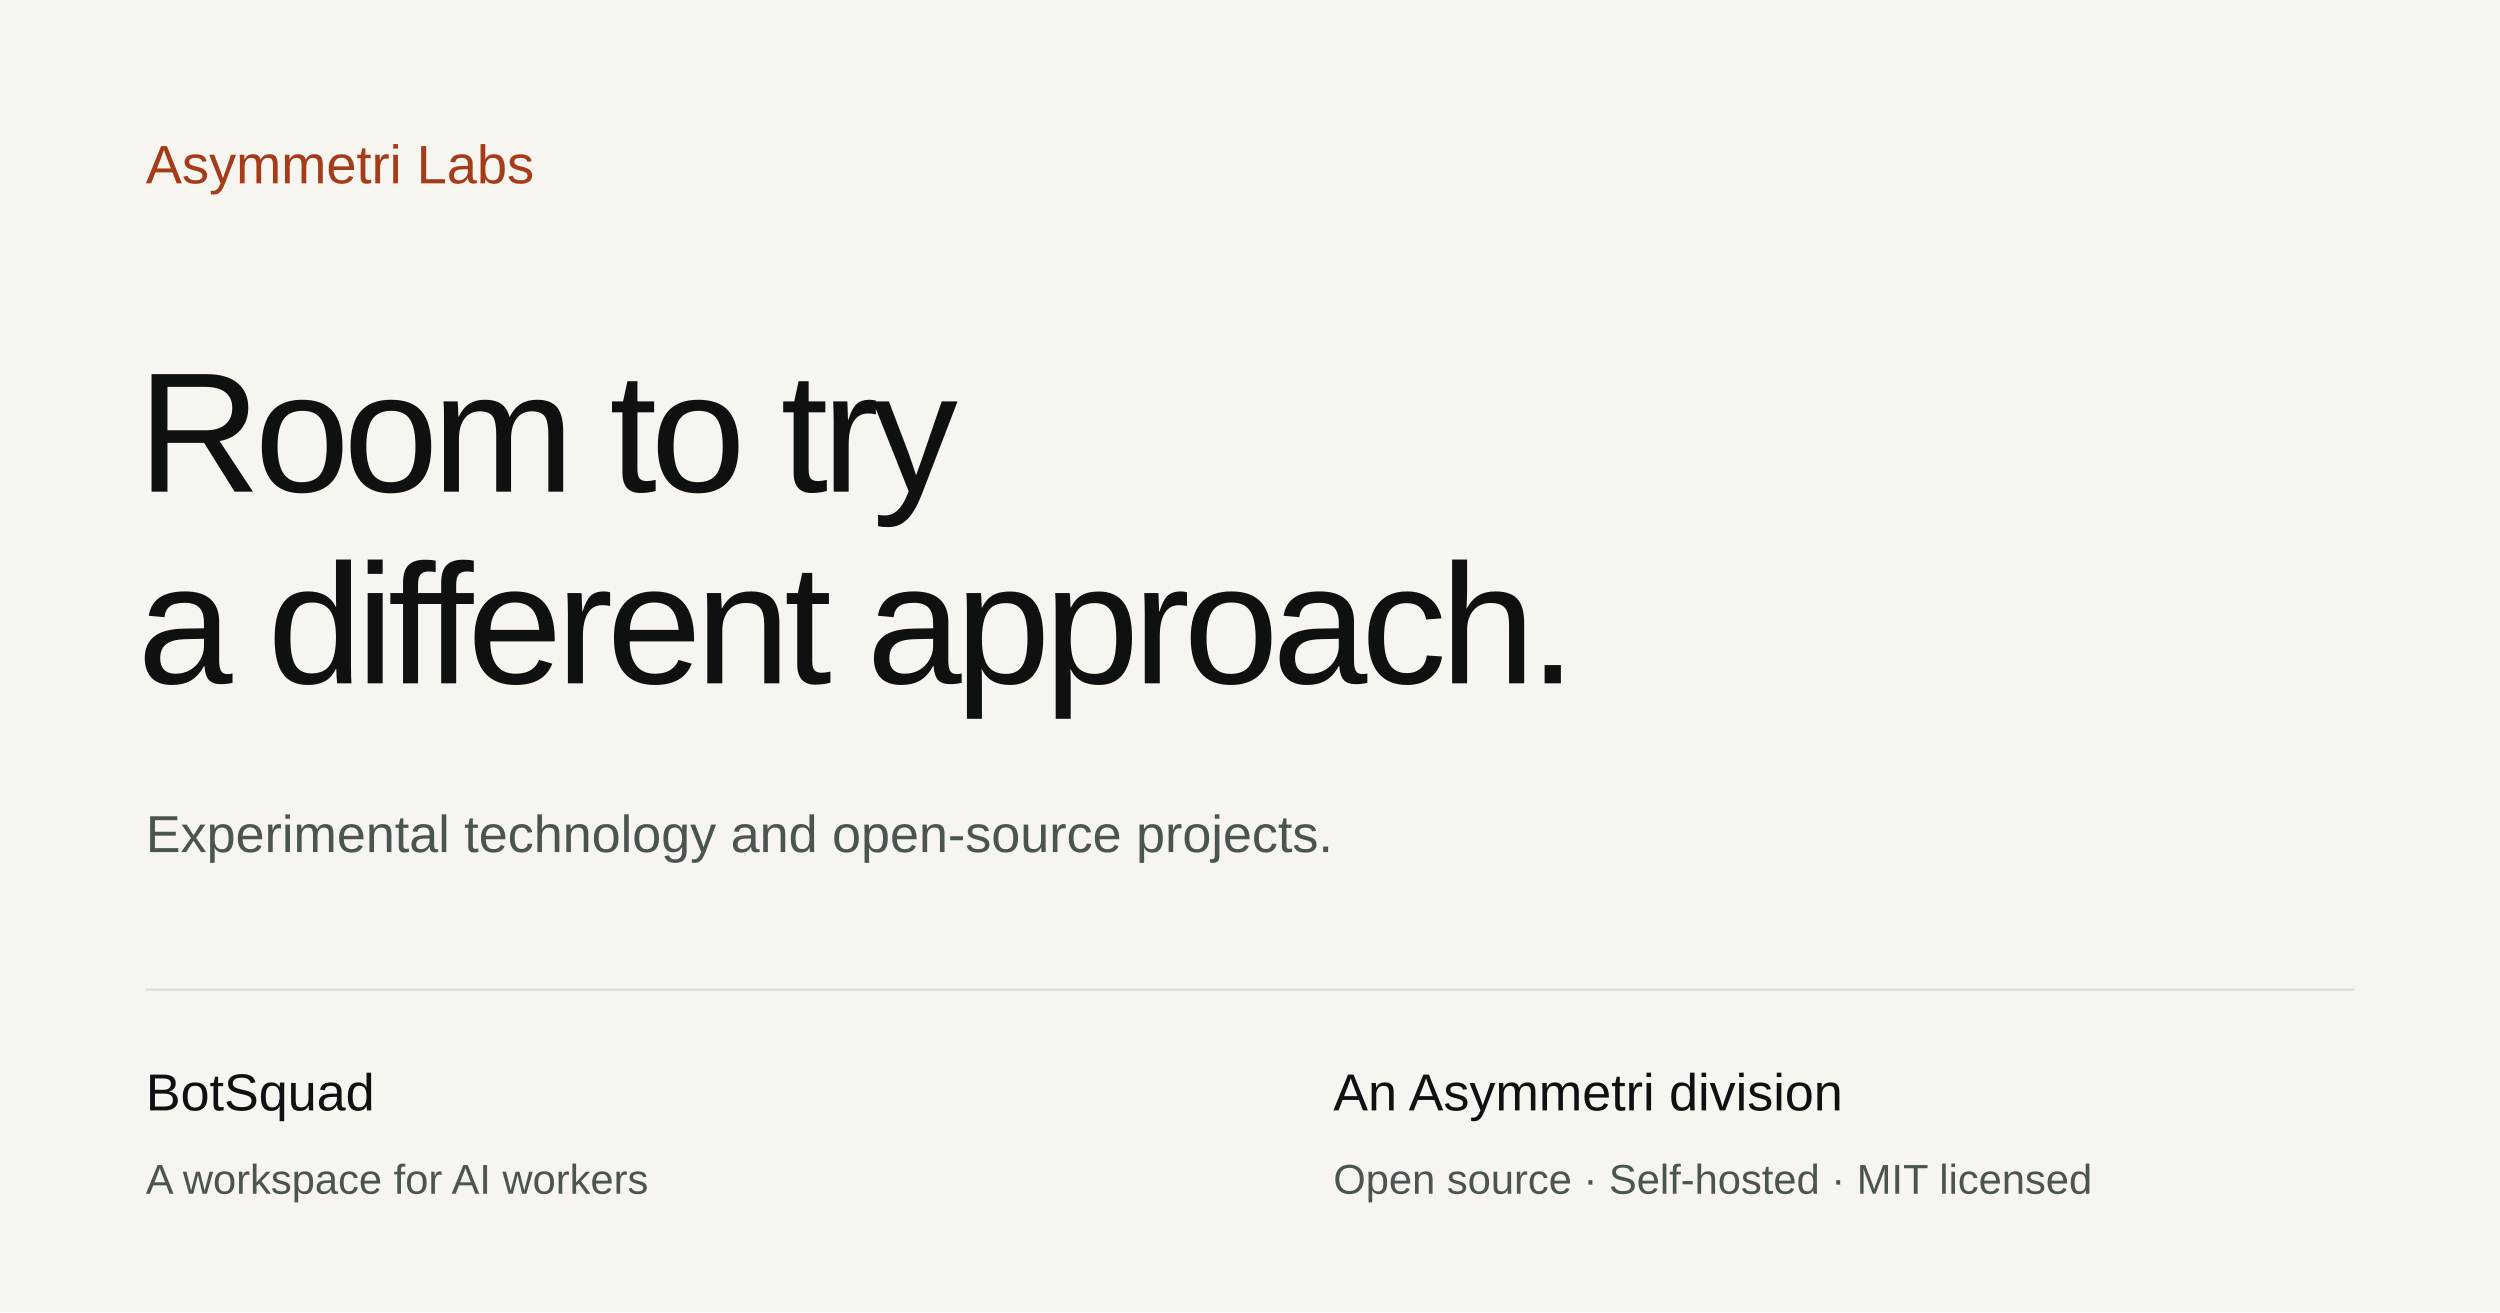
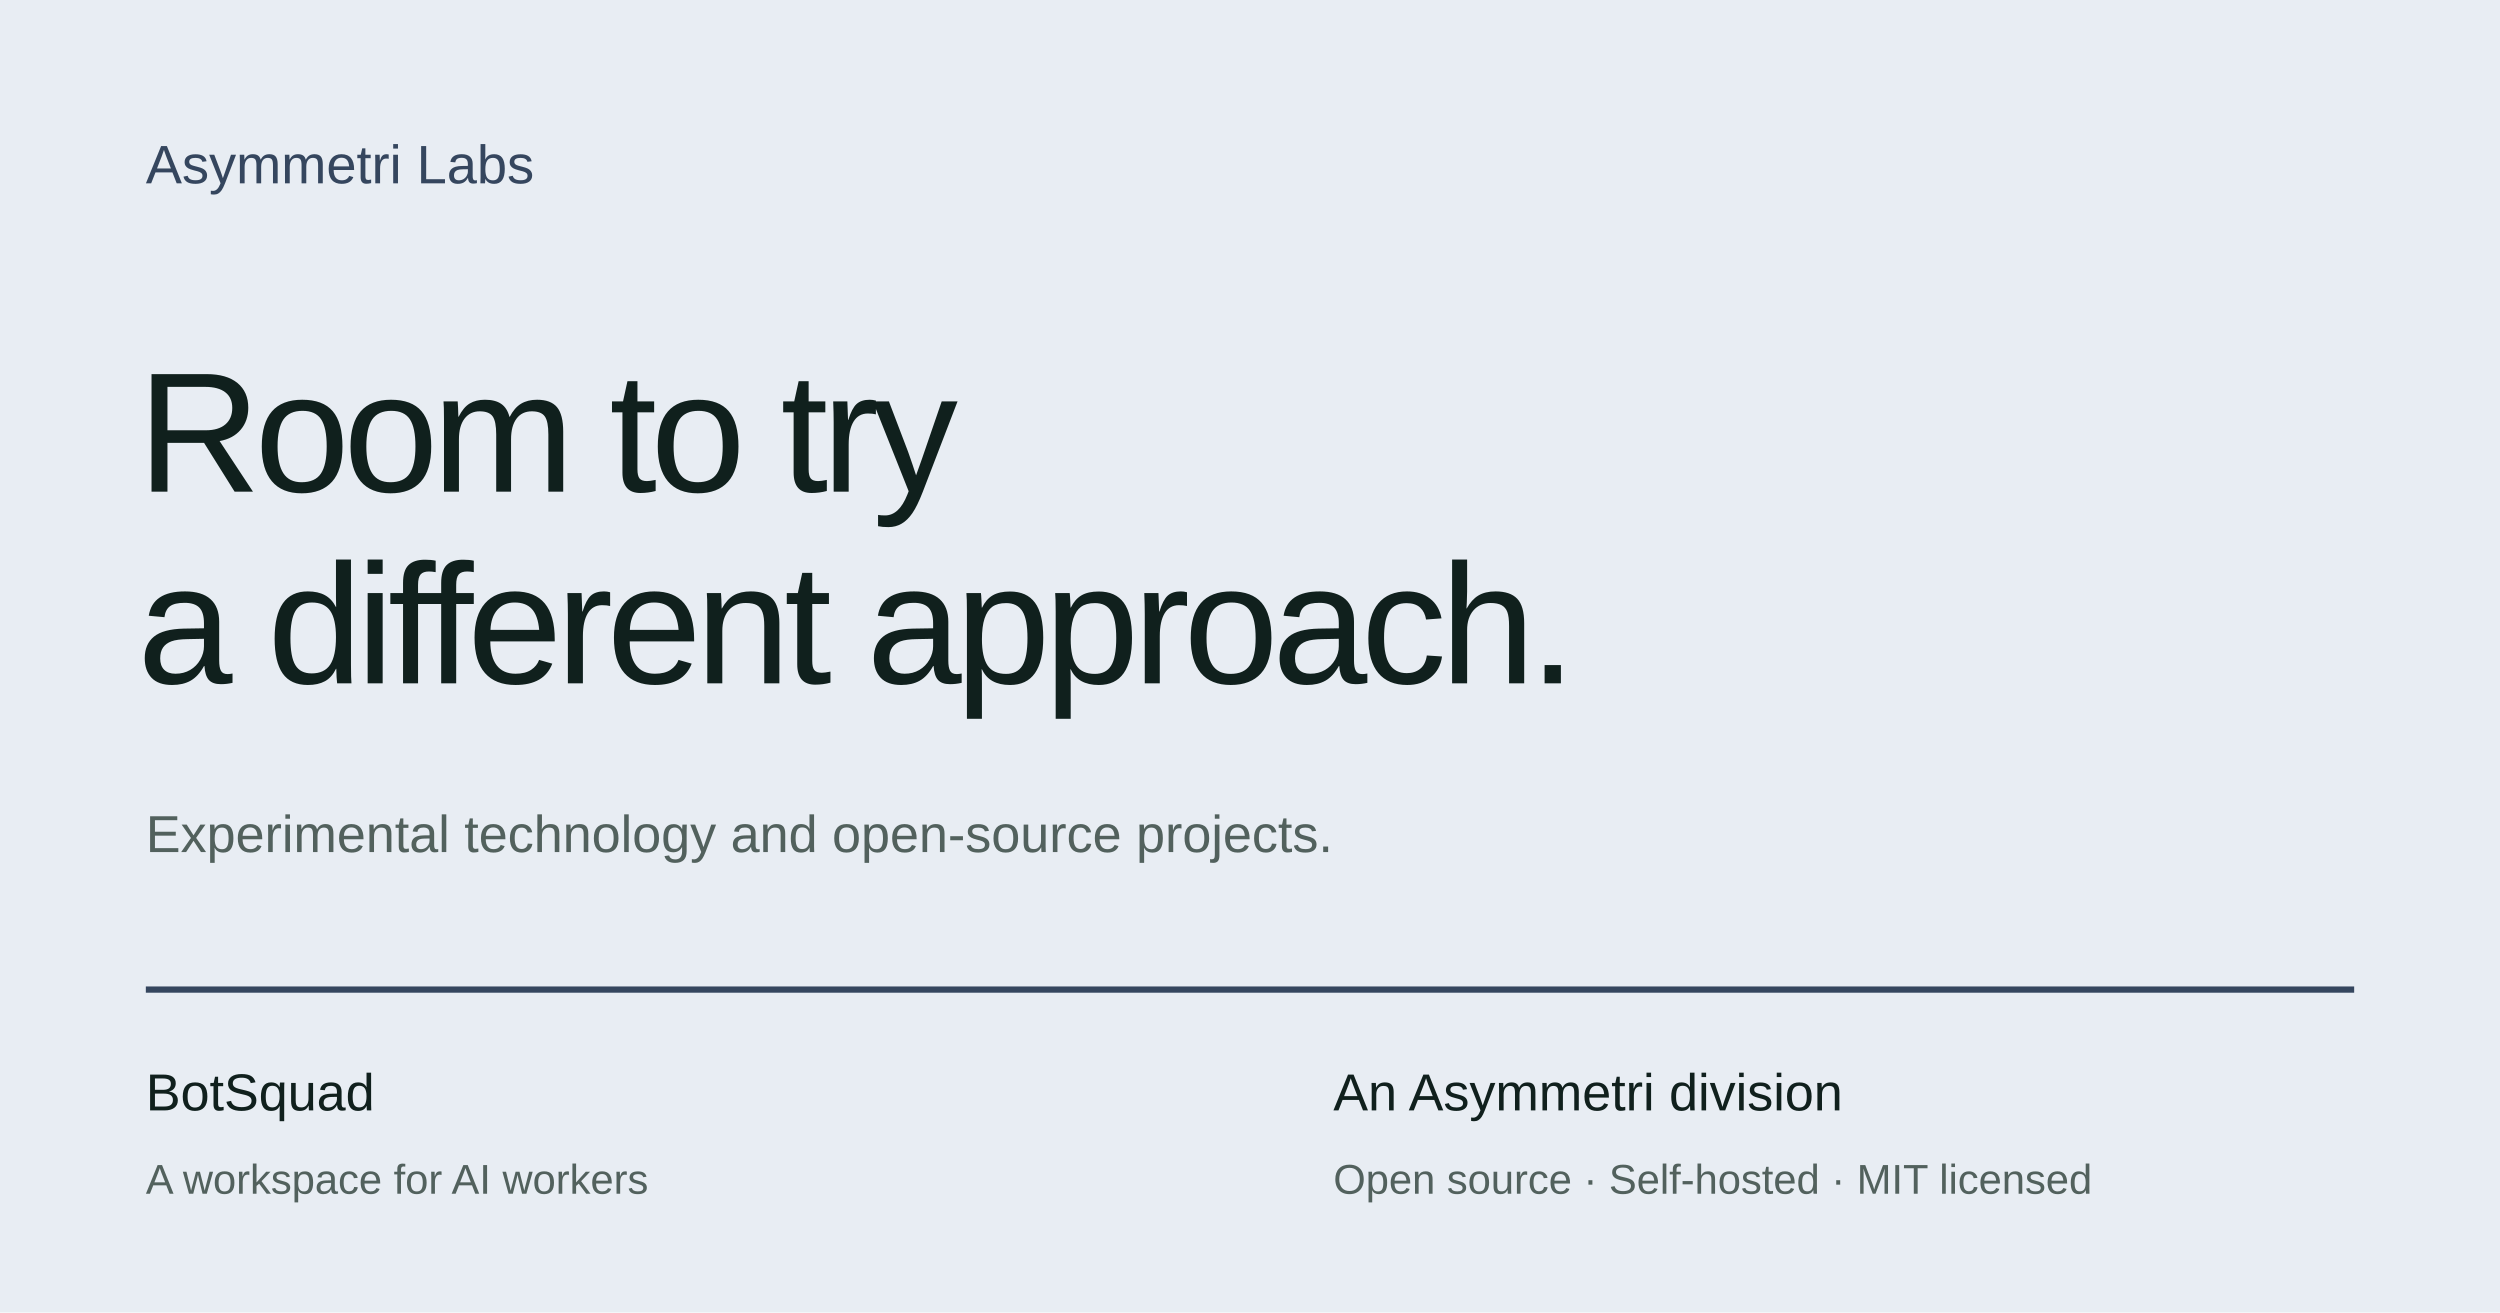
<svg xmlns="http://www.w3.org/2000/svg" width="1200" height="630" viewBox="0 0 1200 630">
-   <rect width="1200" height="630" fill="#f7f5f0" />
+   <rect width="1200" height="630" fill="#e8edf3" />
  <g font-family="Arial, Helvetica, sans-serif">
-     <text x="70" y="88" fill="#a43c1a" font-size="26">Asymmetri Labs</text>
-     <g fill="#0e1110" font-size="82" font-weight="500" letter-spacing="-3">
+     <text x="70" y="88" fill="#35465e" font-size="26">Asymmetri Labs</text>
+     <g fill="#10201d" font-size="82" font-weight="500" letter-spacing="-3">
      <text x="66" y="236">Room to try</text>
      <text x="66" y="328">a different approach.</text>
    </g>
-     <text x="70" y="409" fill="#4b554f" font-size="25">Experimental technology and open-source projects.</text>
-     <path d="M70 475h1060" stroke="#d7dcd8" />
-     <text x="70" y="533" fill="#0e1110" font-size="25">BotSquad</text>
-     <text x="70" y="573" fill="#4b554f" font-size="20">A workspace for AI workers</text>
-     <text x="640" y="533" fill="#0e1110" font-size="25">An Asymmetri division</text>
-     <text x="640" y="573" fill="#4b554f" font-size="20">Open source · Self-hosted · MIT licensed</text>
+     <text x="70" y="409" fill="#52615d" font-size="25">Experimental technology and open-source projects.</text>
+     <path d="M70 475h1060" stroke="#35465e" stroke-width="3" />
+     <text x="70" y="533" fill="#10201d" font-size="25">BotSquad</text>
+     <text x="70" y="573" fill="#52615d" font-size="20">A workspace for AI workers</text>
+     <text x="640" y="533" fill="#10201d" font-size="25">An Asymmetri division</text>
+     <text x="640" y="573" fill="#52615d" font-size="20">Open source · Self-hosted · MIT licensed</text>
  </g>
</svg>
